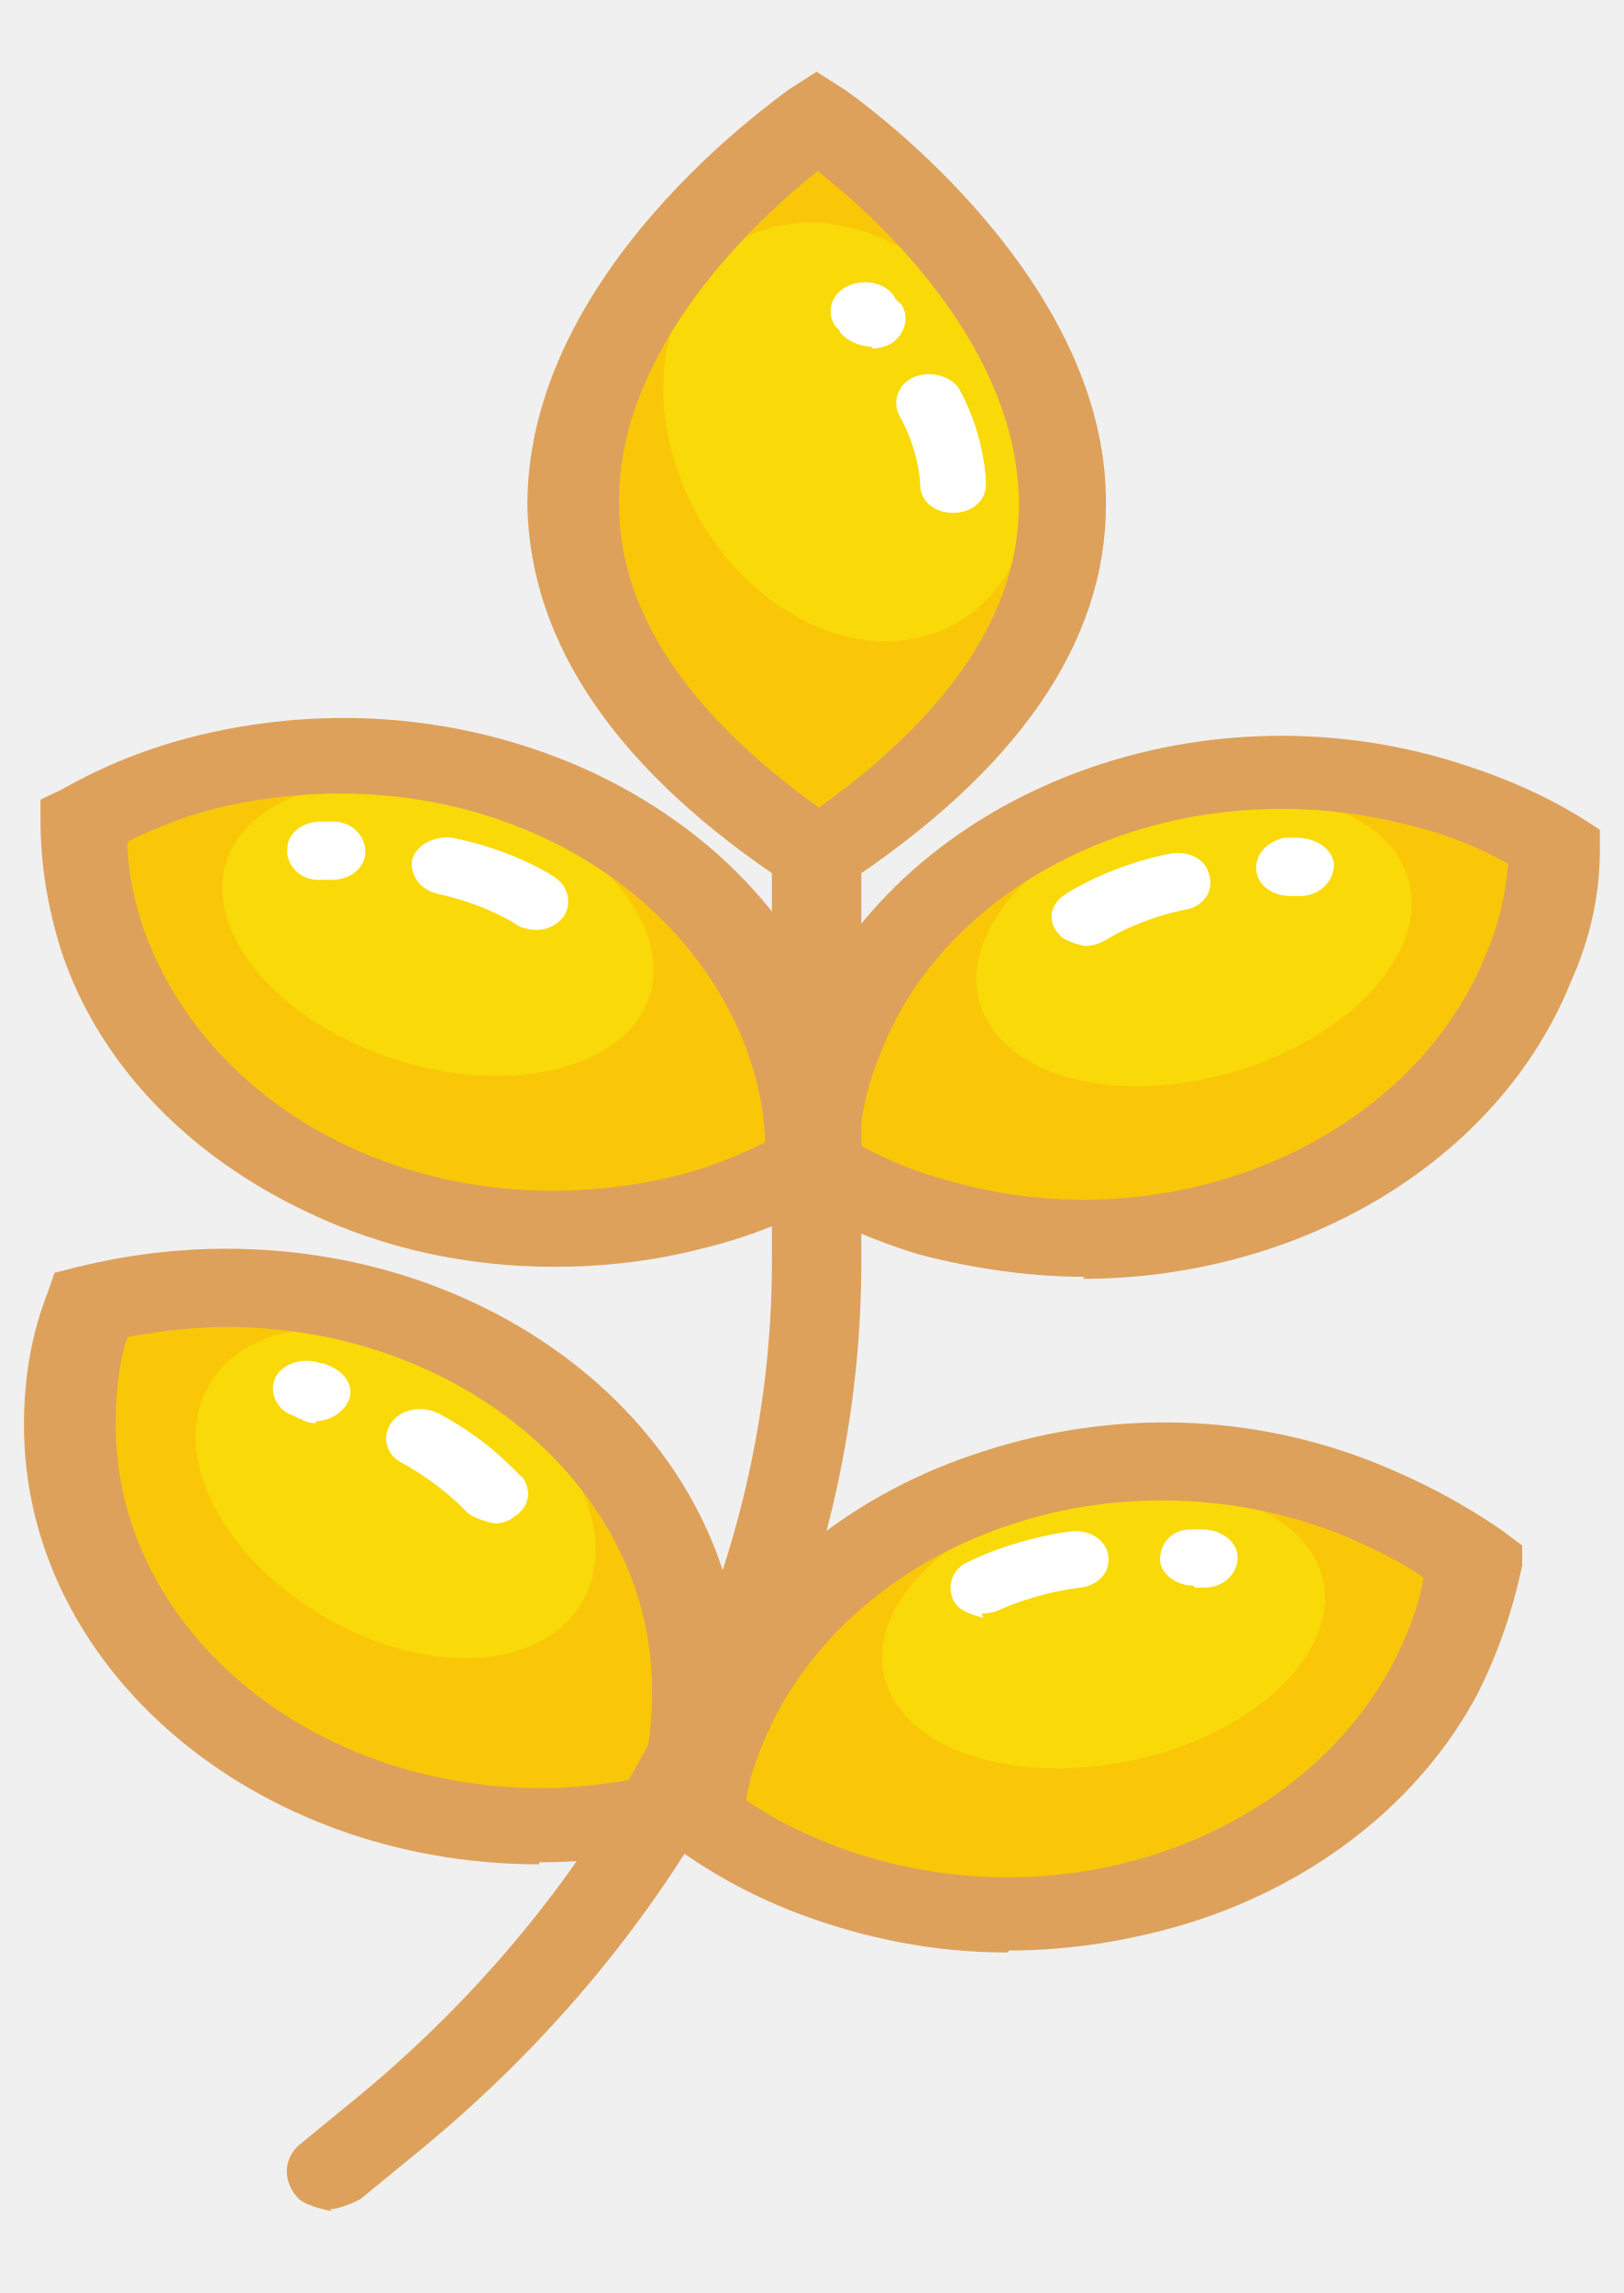
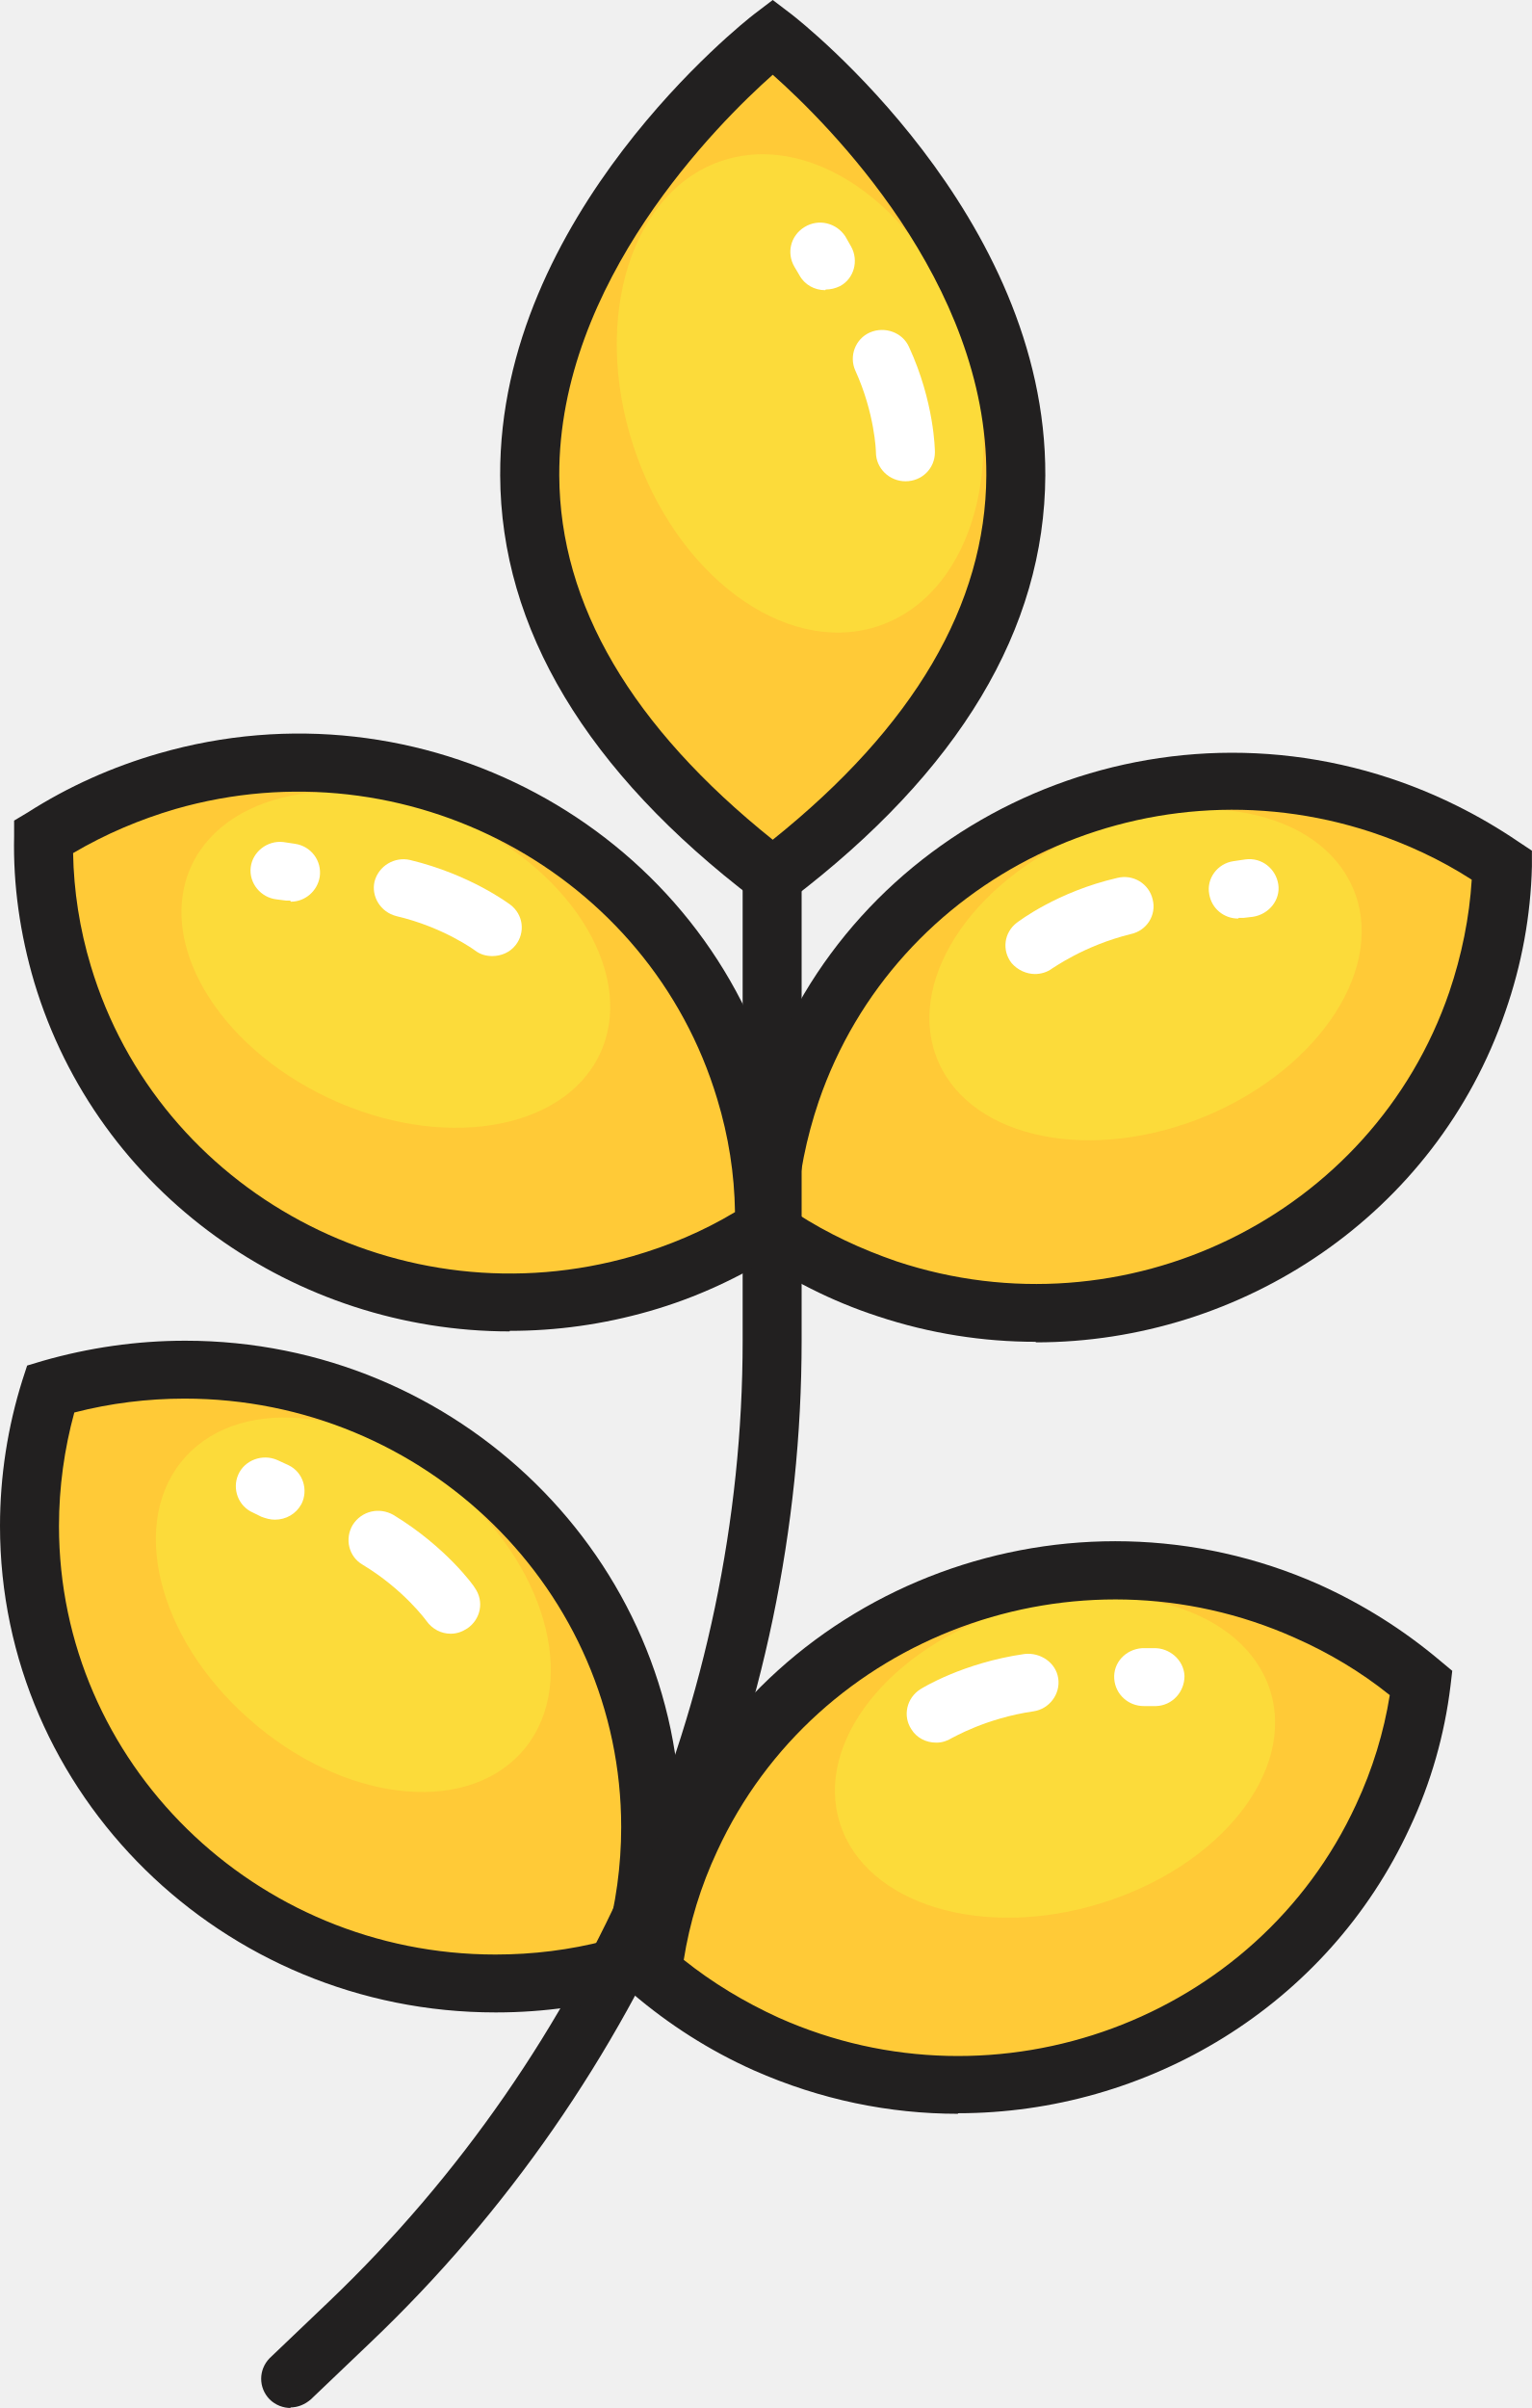
- <svg xmlns="http://www.w3.org/2000/svg" width="17" height="24" viewBox="0 0 17 24" fill="none">
-   <g id="OBJECTS" clip-path="url(#clip0_1220_3948)">
+ <svg xmlns="http://www.w3.org/2000/svg" width="14" height="22" viewBox="0 0 14 22" fill="none">
+   <g id="Layer_1" clip-path="url(#clip0_1426_4716)">
    <g id="Group">
-       <g id="Group_2">
-         <path id="Vector" d="M7.293 17.666C7.293 18.107 7.22 18.527 7.072 18.925C6.629 19.051 6.136 19.114 5.644 19.114C2.935 19.114 0.719 17.226 0.719 14.917C0.719 14.476 0.793 14.057 0.941 13.658C1.384 13.553 1.877 13.49 2.369 13.49C5.077 13.49 7.293 15.379 7.293 17.687V17.666Z" fill="#F9C708" />
-         <path id="Vector_2" d="M5.25 14.581C6.235 15.337 6.53 16.407 5.915 16.995C5.299 17.582 4.019 17.435 3.034 16.68C2.049 15.924 1.753 14.854 2.369 14.267C2.985 13.679 4.265 13.826 5.25 14.581Z" fill="#F9D908" />
-       </g>
-       <g id="Group_3">
-         <path id="Vector_3" d="M7.712 17.792C7.49 18.191 7.367 18.611 7.318 19.009C7.663 19.282 8.081 19.492 8.525 19.681C10.987 20.646 13.917 19.702 15.05 17.603C15.271 17.204 15.394 16.785 15.444 16.386C15.099 16.134 14.68 15.903 14.237 15.736C11.775 14.77 8.845 15.714 7.712 17.813V17.792Z" fill="#F9C708" />
-         <path id="Vector_4" d="M11.061 15.694C9.805 16.029 9.017 16.911 9.288 17.645C9.559 18.38 10.79 18.715 12.046 18.38C13.302 18.044 14.089 17.163 13.819 16.428C13.548 15.694 12.316 15.358 11.061 15.694Z" fill="#F9D908" />
-       </g>
-       <g id="Group_4">
-         <path id="Vector_5" d="M8.278 10.93C8.426 11.349 8.5 11.769 8.475 12.189C8.081 12.399 7.638 12.588 7.17 12.693C4.56 13.343 1.827 12.084 1.064 9.859C0.916 9.44 0.842 9.02 0.867 8.6C1.261 8.39 1.704 8.202 2.172 8.097C4.782 7.446 7.515 8.705 8.278 10.93Z" fill="#F9C708" />
-         <path id="Vector_6" d="M5.299 8.453C6.481 8.936 7.121 9.901 6.727 10.594C6.333 11.287 5.053 11.475 3.871 10.993C2.689 10.51 2.049 9.545 2.443 8.852C2.837 8.16 4.117 7.971 5.299 8.453Z" fill="#F9D908" />
-       </g>
-       <g id="Group_5">
-         <path id="Vector_7" d="M8.771 10.93C8.599 11.349 8.525 11.769 8.525 12.189C8.919 12.42 9.337 12.609 9.805 12.735C12.39 13.469 15.173 12.294 16.035 10.111C16.207 9.692 16.281 9.272 16.305 8.852C15.912 8.621 15.493 8.432 15.025 8.306C12.44 7.572 9.657 8.747 8.796 10.93H8.771Z" fill="#F9C708" />
-         <path id="Vector_8" d="M11.849 8.558C10.642 8.999 9.953 9.943 10.322 10.657C10.691 11.37 11.947 11.58 13.154 11.14C14.36 10.699 15.05 9.754 14.68 9.041C14.311 8.327 13.055 8.118 11.849 8.558Z" fill="#F9D908" />
-       </g>
-       <path id="Vector_9" d="M3.477 23.144C3.477 23.144 3.231 23.102 3.132 23.018C2.96 22.85 2.96 22.598 3.132 22.451L3.772 21.926C6.506 19.66 8.081 16.47 8.081 13.217V6.523C8.081 6.313 8.278 6.124 8.549 6.124C8.82 6.124 9.017 6.292 9.017 6.523V13.217C9.017 16.701 7.343 20.08 4.413 22.493L3.772 23.018C3.772 23.018 3.575 23.123 3.452 23.123L3.477 23.144Z" fill="#DDA15B" />
-       <path id="Vector_10" d="M5.644 19.513C2.664 19.513 0.251 17.456 0.251 14.917C0.251 14.434 0.325 13.973 0.498 13.532L0.571 13.322L0.818 13.259C1.335 13.133 1.852 13.07 2.369 13.07C5.348 13.07 7.761 15.127 7.761 17.666C7.761 18.128 7.687 18.59 7.515 19.03L7.441 19.24L7.195 19.303C6.703 19.429 6.161 19.492 5.644 19.492V19.513ZM1.335 13.994C1.236 14.287 1.212 14.602 1.212 14.917C1.212 17.016 3.206 18.715 5.668 18.715C6.013 18.715 6.358 18.674 6.703 18.611C6.801 18.317 6.826 18.002 6.826 17.687C6.826 15.589 4.831 13.889 2.369 13.889C2.024 13.889 1.68 13.931 1.335 13.994Z" fill="#DDA15B" />
-       <path id="Vector_11" d="M10.544 20.436C9.78 20.436 9.042 20.29 8.328 20.017C7.835 19.828 7.392 19.576 6.998 19.282L6.826 19.135V18.925C6.924 18.464 7.072 18.023 7.294 17.582C7.884 16.47 8.968 15.61 10.297 15.19C11.652 14.749 13.104 14.791 14.409 15.316C14.877 15.505 15.32 15.736 15.739 16.029L15.936 16.176V16.386C15.838 16.848 15.69 17.288 15.468 17.729C14.877 18.841 13.794 19.702 12.464 20.122C11.849 20.311 11.209 20.415 10.568 20.415L10.544 20.436ZM7.811 18.841C8.081 19.03 8.377 19.177 8.697 19.303C9.78 19.723 10.987 19.765 12.095 19.408C13.203 19.051 14.089 18.338 14.582 17.414C14.73 17.121 14.853 16.827 14.902 16.512C14.631 16.323 14.311 16.176 14.015 16.05C12.932 15.631 11.726 15.589 10.618 15.945C9.51 16.302 8.623 17.016 8.131 17.939C7.983 18.233 7.86 18.527 7.811 18.841Z" fill="#DDA15B" />
-       <path id="Vector_12" d="M5.792 13.259C4.905 13.259 4.019 13.07 3.231 12.693C1.975 12.105 1.039 11.14 0.645 9.964C0.498 9.503 0.424 9.041 0.424 8.579V8.369L0.645 8.264C1.089 8.013 1.556 7.824 2.073 7.698C3.452 7.362 4.905 7.488 6.185 8.076C7.441 8.663 8.377 9.629 8.771 10.804C8.919 11.265 8.992 11.727 8.992 12.189V12.399L8.771 12.504C8.328 12.755 7.86 12.944 7.343 13.07C6.85 13.196 6.333 13.259 5.816 13.259H5.792ZM1.335 8.81C1.335 9.125 1.409 9.44 1.507 9.733C1.852 10.699 2.615 11.517 3.649 12C4.683 12.483 5.89 12.588 7.047 12.315C7.392 12.231 7.712 12.105 8.008 11.958C8.008 11.643 7.934 11.328 7.835 11.035C7.49 10.069 6.727 9.251 5.693 8.768C4.659 8.285 3.452 8.181 2.295 8.453C1.95 8.537 1.63 8.663 1.335 8.81Z" fill="#DDA15B" />
-       <path id="Vector_13" d="M11.356 13.364C10.79 13.364 10.199 13.28 9.633 13.133C9.14 12.986 8.672 12.777 8.229 12.525L8.032 12.399V12.189C8.032 11.727 8.131 11.265 8.328 10.825C8.795 9.671 9.756 8.726 11.036 8.181C12.316 7.635 13.794 7.551 15.148 7.95C15.641 8.097 16.108 8.285 16.552 8.558L16.749 8.684V8.894C16.749 9.356 16.65 9.817 16.453 10.258C15.69 12.168 13.597 13.385 11.332 13.385L11.356 13.364ZM8.992 11.979C9.288 12.147 9.608 12.273 9.928 12.357C12.243 13.028 14.779 11.958 15.567 9.964C15.69 9.671 15.764 9.356 15.788 9.041C15.493 8.873 15.173 8.747 14.853 8.663C13.72 8.348 12.514 8.411 11.455 8.852C10.396 9.293 9.583 10.069 9.214 11.035C9.091 11.328 9.017 11.643 8.992 11.958V11.979Z" fill="#DDA15B" />
-       <g id="Group_6">
-         <path id="Vector_14" d="M8.574 1.255C8.574 1.255 2.812 5.138 8.574 8.957C14.335 5.138 8.574 1.255 8.574 1.255Z" fill="#F9C708" />
-         <path id="Vector_15" d="M9.681 6.659C10.652 6.394 11.08 5.222 10.636 4.041C10.193 2.86 9.046 2.117 8.075 2.382C7.103 2.647 6.675 3.82 7.119 5.001C7.563 6.182 8.71 6.925 9.681 6.659Z" fill="#F9D908" />
-         <path id="Vector_16" d="M8.574 9.461L8.278 9.272C6.456 8.076 5.545 6.733 5.521 5.284C5.521 2.829 8.155 1.024 8.254 0.94L8.549 0.751L8.845 0.94C8.845 0.94 11.602 2.829 11.578 5.284C11.578 6.733 10.642 8.076 8.82 9.272L8.525 9.461H8.574ZM8.574 1.78C7.934 2.283 6.456 3.648 6.481 5.284C6.481 6.397 7.195 7.467 8.574 8.453C9.953 7.467 10.667 6.397 10.667 5.284C10.667 3.648 9.214 2.304 8.574 1.801V1.78Z" fill="#DDA15B" />
-       </g>
-       <g id="Group_7">
-         <path id="Vector_17" d="M9.116 3.627C8.992 3.627 8.869 3.564 8.795 3.48C8.795 3.459 8.771 3.438 8.746 3.417C8.648 3.27 8.697 3.081 8.869 2.997C9.042 2.913 9.263 2.955 9.362 3.102C9.362 3.123 9.411 3.165 9.436 3.186C9.534 3.333 9.46 3.522 9.313 3.606C9.263 3.627 9.189 3.648 9.14 3.648L9.116 3.627Z" fill="white" />
-         <path id="Vector_18" d="M9.977 5.368C9.78 5.368 9.633 5.242 9.633 5.075C9.633 5.075 9.633 4.739 9.411 4.34C9.337 4.193 9.411 4.004 9.583 3.941C9.756 3.878 9.977 3.941 10.051 4.088C10.322 4.592 10.322 5.054 10.322 5.075C10.322 5.242 10.174 5.368 9.977 5.368Z" fill="white" />
-       </g>
-       <g id="Group_8">
-         <path id="Vector_19" d="M3.477 9.209H3.428C3.403 9.209 3.354 9.209 3.329 9.209C3.132 9.209 2.985 9.041 3.009 8.873C3.009 8.705 3.206 8.579 3.403 8.6C3.452 8.6 3.502 8.6 3.526 8.6C3.723 8.621 3.846 8.789 3.822 8.957C3.797 9.104 3.649 9.209 3.477 9.209Z" fill="white" />
-         <path id="Vector_20" d="M5.619 9.733C5.619 9.733 5.471 9.733 5.398 9.671C5.398 9.671 5.077 9.461 4.585 9.356C4.388 9.314 4.29 9.146 4.314 8.999C4.363 8.831 4.56 8.747 4.733 8.768C5.373 8.894 5.792 9.167 5.816 9.188C5.964 9.293 5.988 9.482 5.89 9.608C5.816 9.692 5.718 9.733 5.619 9.733Z" fill="white" />
-       </g>
-       <g id="Group_9">
-         <path id="Vector_21" d="M3.305 14.896C3.305 14.896 3.206 14.896 3.157 14.854C3.132 14.854 3.108 14.833 3.058 14.812C2.886 14.749 2.812 14.56 2.886 14.413C2.96 14.267 3.181 14.204 3.354 14.267C3.403 14.267 3.428 14.287 3.477 14.309C3.649 14.392 3.723 14.56 3.625 14.707C3.551 14.812 3.428 14.875 3.305 14.875V14.896Z" fill="white" />
-         <path id="Vector_22" d="M5.176 15.945C5.176 15.945 4.954 15.903 4.88 15.819C4.88 15.819 4.634 15.547 4.216 15.316C4.043 15.232 3.994 15.043 4.093 14.896C4.191 14.749 4.413 14.707 4.585 14.791C5.151 15.085 5.447 15.463 5.471 15.463C5.57 15.61 5.545 15.777 5.373 15.882C5.324 15.924 5.25 15.945 5.176 15.945Z" fill="white" />
-       </g>
-       <g id="Group_10">
-         <path id="Vector_23" d="M13.498 9.377C13.326 9.377 13.178 9.272 13.154 9.125C13.129 8.957 13.252 8.81 13.449 8.768C13.498 8.768 13.548 8.768 13.572 8.768C13.769 8.768 13.942 8.873 13.966 9.041C13.966 9.209 13.843 9.356 13.646 9.377C13.621 9.377 13.572 9.377 13.548 9.377H13.498Z" fill="white" />
-         <path id="Vector_24" d="M11.356 9.901C11.356 9.901 11.135 9.859 11.085 9.775C10.962 9.65 10.987 9.461 11.159 9.356C11.159 9.356 11.602 9.062 12.243 8.936C12.44 8.894 12.637 8.999 12.661 9.167C12.71 9.335 12.587 9.503 12.39 9.524C11.898 9.629 11.578 9.838 11.578 9.838C11.504 9.88 11.43 9.901 11.356 9.901Z" fill="white" />
-       </g>
-       <g id="Group_11">
-         <path id="Vector_25" d="M12.489 16.596C12.316 16.596 12.144 16.47 12.144 16.323C12.144 16.155 12.267 16.008 12.464 16.008C12.514 16.008 12.563 16.008 12.587 16.008C12.784 16.008 12.957 16.134 12.957 16.302C12.957 16.47 12.809 16.617 12.612 16.617C12.587 16.617 12.538 16.617 12.514 16.617L12.489 16.596Z" fill="white" />
-         <path id="Vector_26" d="M10.297 16.932C10.297 16.932 10.076 16.89 10.002 16.785C9.903 16.638 9.953 16.449 10.101 16.365C10.101 16.365 10.568 16.113 11.209 16.029C11.405 16.008 11.578 16.113 11.602 16.281C11.627 16.449 11.504 16.596 11.307 16.617C10.815 16.68 10.47 16.848 10.47 16.848C10.421 16.869 10.347 16.89 10.273 16.89L10.297 16.932Z" fill="white" />
-       </g>
+       <path id="Vector" d="M5.946 16.693C5.946 17.127 5.876 17.55 5.752 17.942C5.364 18.058 4.954 18.122 4.528 18.122C2.178 18.122 0.27 16.249 0.27 13.942C0.27 13.508 0.34 13.085 0.464 12.688C0.852 12.577 1.261 12.513 1.687 12.513C4.038 12.513 5.946 14.386 5.946 16.693Z" fill="#FFCA37" />
+       <path id="Vector_2" d="M4.183 13.619C5.03 14.365 5.288 15.439 4.76 16.016C4.232 16.593 3.121 16.455 2.275 15.704C1.429 14.958 1.17 13.884 1.698 13.307C2.226 12.73 3.337 12.868 4.183 13.619Z" fill="#FCDB3A" />
+     </g>
+     <g id="Group_2">
+       <path id="Vector_3" d="M6.307 16.799C6.124 17.196 6.011 17.603 5.957 18.016C6.264 18.28 6.609 18.503 6.997 18.677C9.137 19.63 11.66 18.698 12.631 16.598C12.814 16.201 12.933 15.788 12.981 15.376C12.674 15.116 12.329 14.894 11.935 14.72C9.795 13.767 7.272 14.698 6.302 16.799H6.307Z" fill="#FFCA37" />
+       <path id="Vector_4" d="M9.213 14.714C8.129 15.053 7.439 15.921 7.677 16.661C7.914 17.402 8.986 17.725 10.07 17.386C11.154 17.048 11.844 16.18 11.606 15.439C11.369 14.704 10.296 14.376 9.213 14.714Z" fill="#FCDB3A" />
+     </g>
+     <g id="Group_3">
+       <path id="Vector_5" d="M6.809 9.968C6.933 10.386 6.992 10.809 6.981 11.222C6.641 11.439 6.264 11.614 5.854 11.736C3.601 12.386 1.229 11.122 0.566 8.91C0.442 8.492 0.383 8.069 0.394 7.656C0.733 7.439 1.111 7.27 1.52 7.148C3.774 6.497 6.14 7.762 6.809 9.979V9.968Z" fill="#FFCA37" />
+       <path id="Vector_6" d="M4.232 7.503C5.261 7.984 5.817 8.942 5.477 9.64C5.137 10.339 4.027 10.513 3.003 10.032C1.978 9.55 1.418 8.593 1.757 7.894C2.097 7.196 3.208 7.021 4.232 7.503Z" fill="#FCDB3A" />
+     </g>
+     <g id="Group_4">
+       <path id="Vector_7" d="M7.229 9.979C7.089 10.392 7.013 10.809 7.008 11.222C7.337 11.455 7.709 11.64 8.113 11.778C10.34 12.513 12.755 11.339 13.509 9.153C13.65 8.741 13.725 8.317 13.736 7.905C13.402 7.677 13.035 7.487 12.631 7.355C10.404 6.619 7.989 7.794 7.234 9.979H7.229Z" fill="#FFCA37" />
+       <path id="Vector_8" d="M9.903 7.619C8.857 8.064 8.264 8.995 8.577 9.704C8.889 10.413 9.989 10.63 11.035 10.191C12.081 9.746 12.674 8.815 12.361 8.106C12.049 7.397 10.949 7.18 9.903 7.619Z" fill="#FCDB3A" />
+     </g>
+     <path id="Vector_9" d="M2.658 22C2.588 22 2.518 21.974 2.464 21.921C2.361 21.815 2.361 21.651 2.464 21.545L3.008 21.026C5.407 18.735 6.787 15.534 6.787 12.249V5.577C6.787 5.429 6.906 5.312 7.057 5.312C7.208 5.312 7.326 5.429 7.326 5.577V12.249C7.326 15.677 5.892 19.016 3.385 21.402L2.841 21.921C2.787 21.968 2.722 21.995 2.652 21.995L2.658 22Z" fill="#222020" />
+     <path id="Vector_10" d="M4.528 18.386C2.032 18.386 0 16.392 0 13.942C0 13.487 0.07 13.037 0.205 12.608L0.248 12.476L0.388 12.434C0.814 12.312 1.251 12.249 1.693 12.249C4.189 12.249 6.221 14.243 6.221 16.693C6.221 17.148 6.151 17.593 6.016 18.021L5.973 18.154L5.838 18.196C5.418 18.323 4.976 18.386 4.534 18.386H4.528ZM0.679 12.905C0.588 13.238 0.539 13.587 0.539 13.942C0.539 16.101 2.329 17.857 4.528 17.857C4.873 17.857 5.208 17.815 5.536 17.73C5.628 17.397 5.677 17.048 5.677 16.693C5.677 14.534 3.887 12.778 1.687 12.778C1.348 12.778 1.008 12.82 0.679 12.905Z" fill="#222020" />
+     <path id="Vector_11" d="M8.755 19.312C8.129 19.312 7.499 19.185 6.889 18.915C6.485 18.735 6.113 18.497 5.779 18.212L5.671 18.122L5.687 17.984C5.741 17.54 5.865 17.106 6.059 16.688C7.089 14.46 9.779 13.466 12.054 14.476C12.453 14.656 12.825 14.889 13.164 15.175L13.272 15.265L13.256 15.402C13.202 15.847 13.078 16.286 12.884 16.698C12.129 18.333 10.48 19.307 8.755 19.307V19.312ZM6.248 17.905C6.512 18.116 6.803 18.291 7.116 18.434C9.116 19.328 11.488 18.45 12.393 16.487C12.544 16.164 12.647 15.825 12.701 15.487C12.437 15.275 12.146 15.101 11.833 14.963C9.833 14.069 7.461 14.947 6.555 16.91C6.404 17.233 6.302 17.566 6.248 17.91V17.905Z" fill="#222020" />
+     <path id="Vector_12" d="M4.658 12.164C2.701 12.164 0.895 10.91 0.313 8.974C0.183 8.534 0.119 8.085 0.129 7.64V7.497L0.253 7.423C0.625 7.185 1.03 7.005 1.45 6.884C3.849 6.19 6.367 7.54 7.073 9.889C7.202 10.328 7.267 10.773 7.256 11.222V11.36L7.132 11.434C6.76 11.672 6.361 11.857 5.935 11.979C5.509 12.101 5.084 12.159 4.658 12.159V12.164ZM0.668 7.794C0.674 8.138 0.728 8.487 0.83 8.825C1.45 10.894 3.671 12.085 5.784 11.476C6.113 11.381 6.426 11.249 6.717 11.074C6.712 10.725 6.658 10.381 6.555 10.042C5.935 7.974 3.714 6.783 1.601 7.392C1.278 7.487 0.965 7.619 0.668 7.794Z" fill="#222020" />
+     <path id="Vector_13" d="M9.466 12.259C8.987 12.259 8.501 12.185 8.022 12.026C7.601 11.889 7.208 11.688 6.846 11.439L6.733 11.36V11.222C6.744 10.773 6.825 10.328 6.97 9.899C7.768 7.577 10.34 6.328 12.706 7.111C13.121 7.249 13.515 7.444 13.881 7.693L14 7.772V7.915C13.989 8.365 13.908 8.81 13.757 9.243C13.121 11.095 11.353 12.264 9.466 12.264V12.259ZM7.278 11.085C7.563 11.27 7.871 11.413 8.194 11.524C10.28 12.217 12.544 11.111 13.245 9.063C13.358 8.73 13.429 8.381 13.45 8.037C13.164 7.852 12.852 7.709 12.534 7.603C10.447 6.915 8.183 8.016 7.482 10.063C7.369 10.397 7.299 10.741 7.278 11.09V11.085Z" fill="#222020" />
+     <g id="Group_5">
+       <path id="Vector_14" d="M7.062 0.339C7.062 0.339 2.065 4.206 7.062 8.016C12.059 4.212 7.062 0.339 7.062 0.339Z" fill="#FFCA37" />
+       <path id="Vector_15" d="M8.008 5.726C8.85 5.461 9.221 4.292 8.837 3.115C8.453 1.938 7.459 1.198 6.617 1.463C5.775 1.727 5.404 2.896 5.788 4.073C6.172 5.25 7.165 5.99 8.008 5.726Z" fill="#FCDB3A" />
+       <path id="Vector_16" d="M7.062 8.344L6.895 8.217C5.359 7.048 4.577 5.741 4.571 4.344C4.561 1.963 6.798 0.201 6.895 0.127L7.062 0L7.229 0.127C7.326 0.201 9.563 1.963 9.553 4.344C9.547 5.746 8.766 7.048 7.229 8.217L7.062 8.344ZM7.062 0.683C6.561 1.127 5.105 2.577 5.111 4.344C5.116 5.524 5.774 6.64 7.062 7.672C8.35 6.64 9.008 5.524 9.014 4.344C9.024 2.577 7.563 1.127 7.062 0.683Z" fill="#222020" />
+     </g>
+     <g id="Group_6">
+       <path id="Vector_17" d="M7.542 2.651C7.445 2.651 7.353 2.603 7.305 2.513L7.261 2.439C7.186 2.312 7.224 2.153 7.353 2.074C7.482 1.995 7.644 2.037 7.725 2.159L7.779 2.254C7.849 2.381 7.806 2.545 7.677 2.614C7.633 2.635 7.59 2.645 7.547 2.645L7.542 2.651Z" fill="white" />
+       <path id="Vector_18" d="M8.275 4.397C8.129 4.397 8.005 4.28 8.005 4.132C8.005 4.122 7.995 3.778 7.817 3.386C7.757 3.254 7.817 3.095 7.951 3.037C8.086 2.979 8.248 3.037 8.307 3.169C8.539 3.672 8.544 4.111 8.544 4.132C8.544 4.28 8.426 4.397 8.275 4.397Z" fill="white" />
+     </g>
+     <g id="Group_7">
+       <path id="Vector_19" d="M2.652 8.228C2.652 8.228 2.625 8.228 2.615 8.228L2.528 8.217C2.383 8.201 2.275 8.069 2.291 7.926C2.307 7.783 2.442 7.677 2.588 7.693L2.695 7.709C2.841 7.73 2.943 7.862 2.922 8.011C2.9 8.143 2.787 8.238 2.658 8.238L2.652 8.228Z" fill="white" />
+       <path id="Vector_20" d="M4.501 8.735C4.442 8.735 4.388 8.72 4.34 8.683C4.34 8.683 4.054 8.471 3.623 8.37C3.477 8.333 3.391 8.19 3.423 8.053C3.461 7.91 3.606 7.825 3.747 7.857C4.296 7.989 4.647 8.254 4.663 8.265C4.782 8.354 4.803 8.519 4.712 8.635C4.658 8.704 4.577 8.735 4.496 8.735H4.501Z" fill="white" />
+     </g>
+     <g id="Group_8">
+       <path id="Vector_21" d="M2.512 13.884C2.469 13.884 2.431 13.873 2.388 13.857L2.313 13.82C2.178 13.762 2.119 13.603 2.178 13.471C2.237 13.339 2.399 13.28 2.534 13.339L2.636 13.386C2.771 13.45 2.819 13.614 2.755 13.741C2.706 13.831 2.615 13.884 2.512 13.884Z" fill="white" />
+       <path id="Vector_22" d="M4.119 14.926C4.032 14.926 3.951 14.884 3.898 14.81C3.898 14.81 3.693 14.524 3.315 14.296C3.186 14.222 3.148 14.058 3.224 13.931C3.305 13.804 3.466 13.767 3.596 13.841C4.075 14.132 4.334 14.492 4.34 14.508C4.426 14.63 4.394 14.794 4.27 14.878C4.221 14.91 4.172 14.926 4.119 14.926Z" fill="white" />
+     </g>
+     <g id="Group_9">
+       <path id="Vector_23" d="M11.315 8.392C11.186 8.392 11.073 8.302 11.051 8.169C11.024 8.026 11.127 7.889 11.272 7.868L11.38 7.852C11.531 7.831 11.66 7.937 11.682 8.079C11.704 8.222 11.596 8.354 11.45 8.376L11.364 8.386C11.364 8.386 11.332 8.386 11.321 8.386L11.315 8.392Z" fill="white" />
+       <path id="Vector_24" d="M9.461 8.899C9.38 8.899 9.299 8.862 9.245 8.799C9.154 8.683 9.175 8.519 9.294 8.429C9.31 8.418 9.66 8.148 10.21 8.021C10.356 7.984 10.501 8.074 10.534 8.217C10.571 8.36 10.48 8.503 10.334 8.534C9.903 8.64 9.623 8.847 9.617 8.847C9.569 8.884 9.509 8.899 9.456 8.899H9.461Z" fill="white" />
+     </g>
+     <g id="Group_10">
+       <path id="Vector_25" d="M10.453 15.587C10.313 15.587 10.194 15.482 10.183 15.339C10.172 15.191 10.286 15.069 10.437 15.058H10.544C10.685 15.053 10.819 15.164 10.825 15.312C10.825 15.46 10.712 15.582 10.566 15.587H10.474C10.474 15.587 10.464 15.587 10.458 15.587H10.453Z" fill="white" />
+       <path id="Vector_26" d="M8.555 15.921C8.464 15.921 8.377 15.878 8.329 15.799C8.248 15.677 8.286 15.513 8.41 15.434C8.426 15.423 8.803 15.191 9.364 15.111C9.509 15.095 9.65 15.191 9.671 15.333C9.693 15.476 9.59 15.614 9.445 15.635C9.008 15.698 8.706 15.878 8.701 15.878C8.658 15.905 8.609 15.921 8.561 15.921H8.555Z" fill="white" />
    </g>
  </g>
  <defs>
-     <clipPath id="clip0_1220_3948">
-       <rect width="17" height="24" fill="white" />
+     <clipPath id="clip0_1426_4716">
+       <rect width="14" height="22" fill="white" />
    </clipPath>
  </defs>
</svg>
